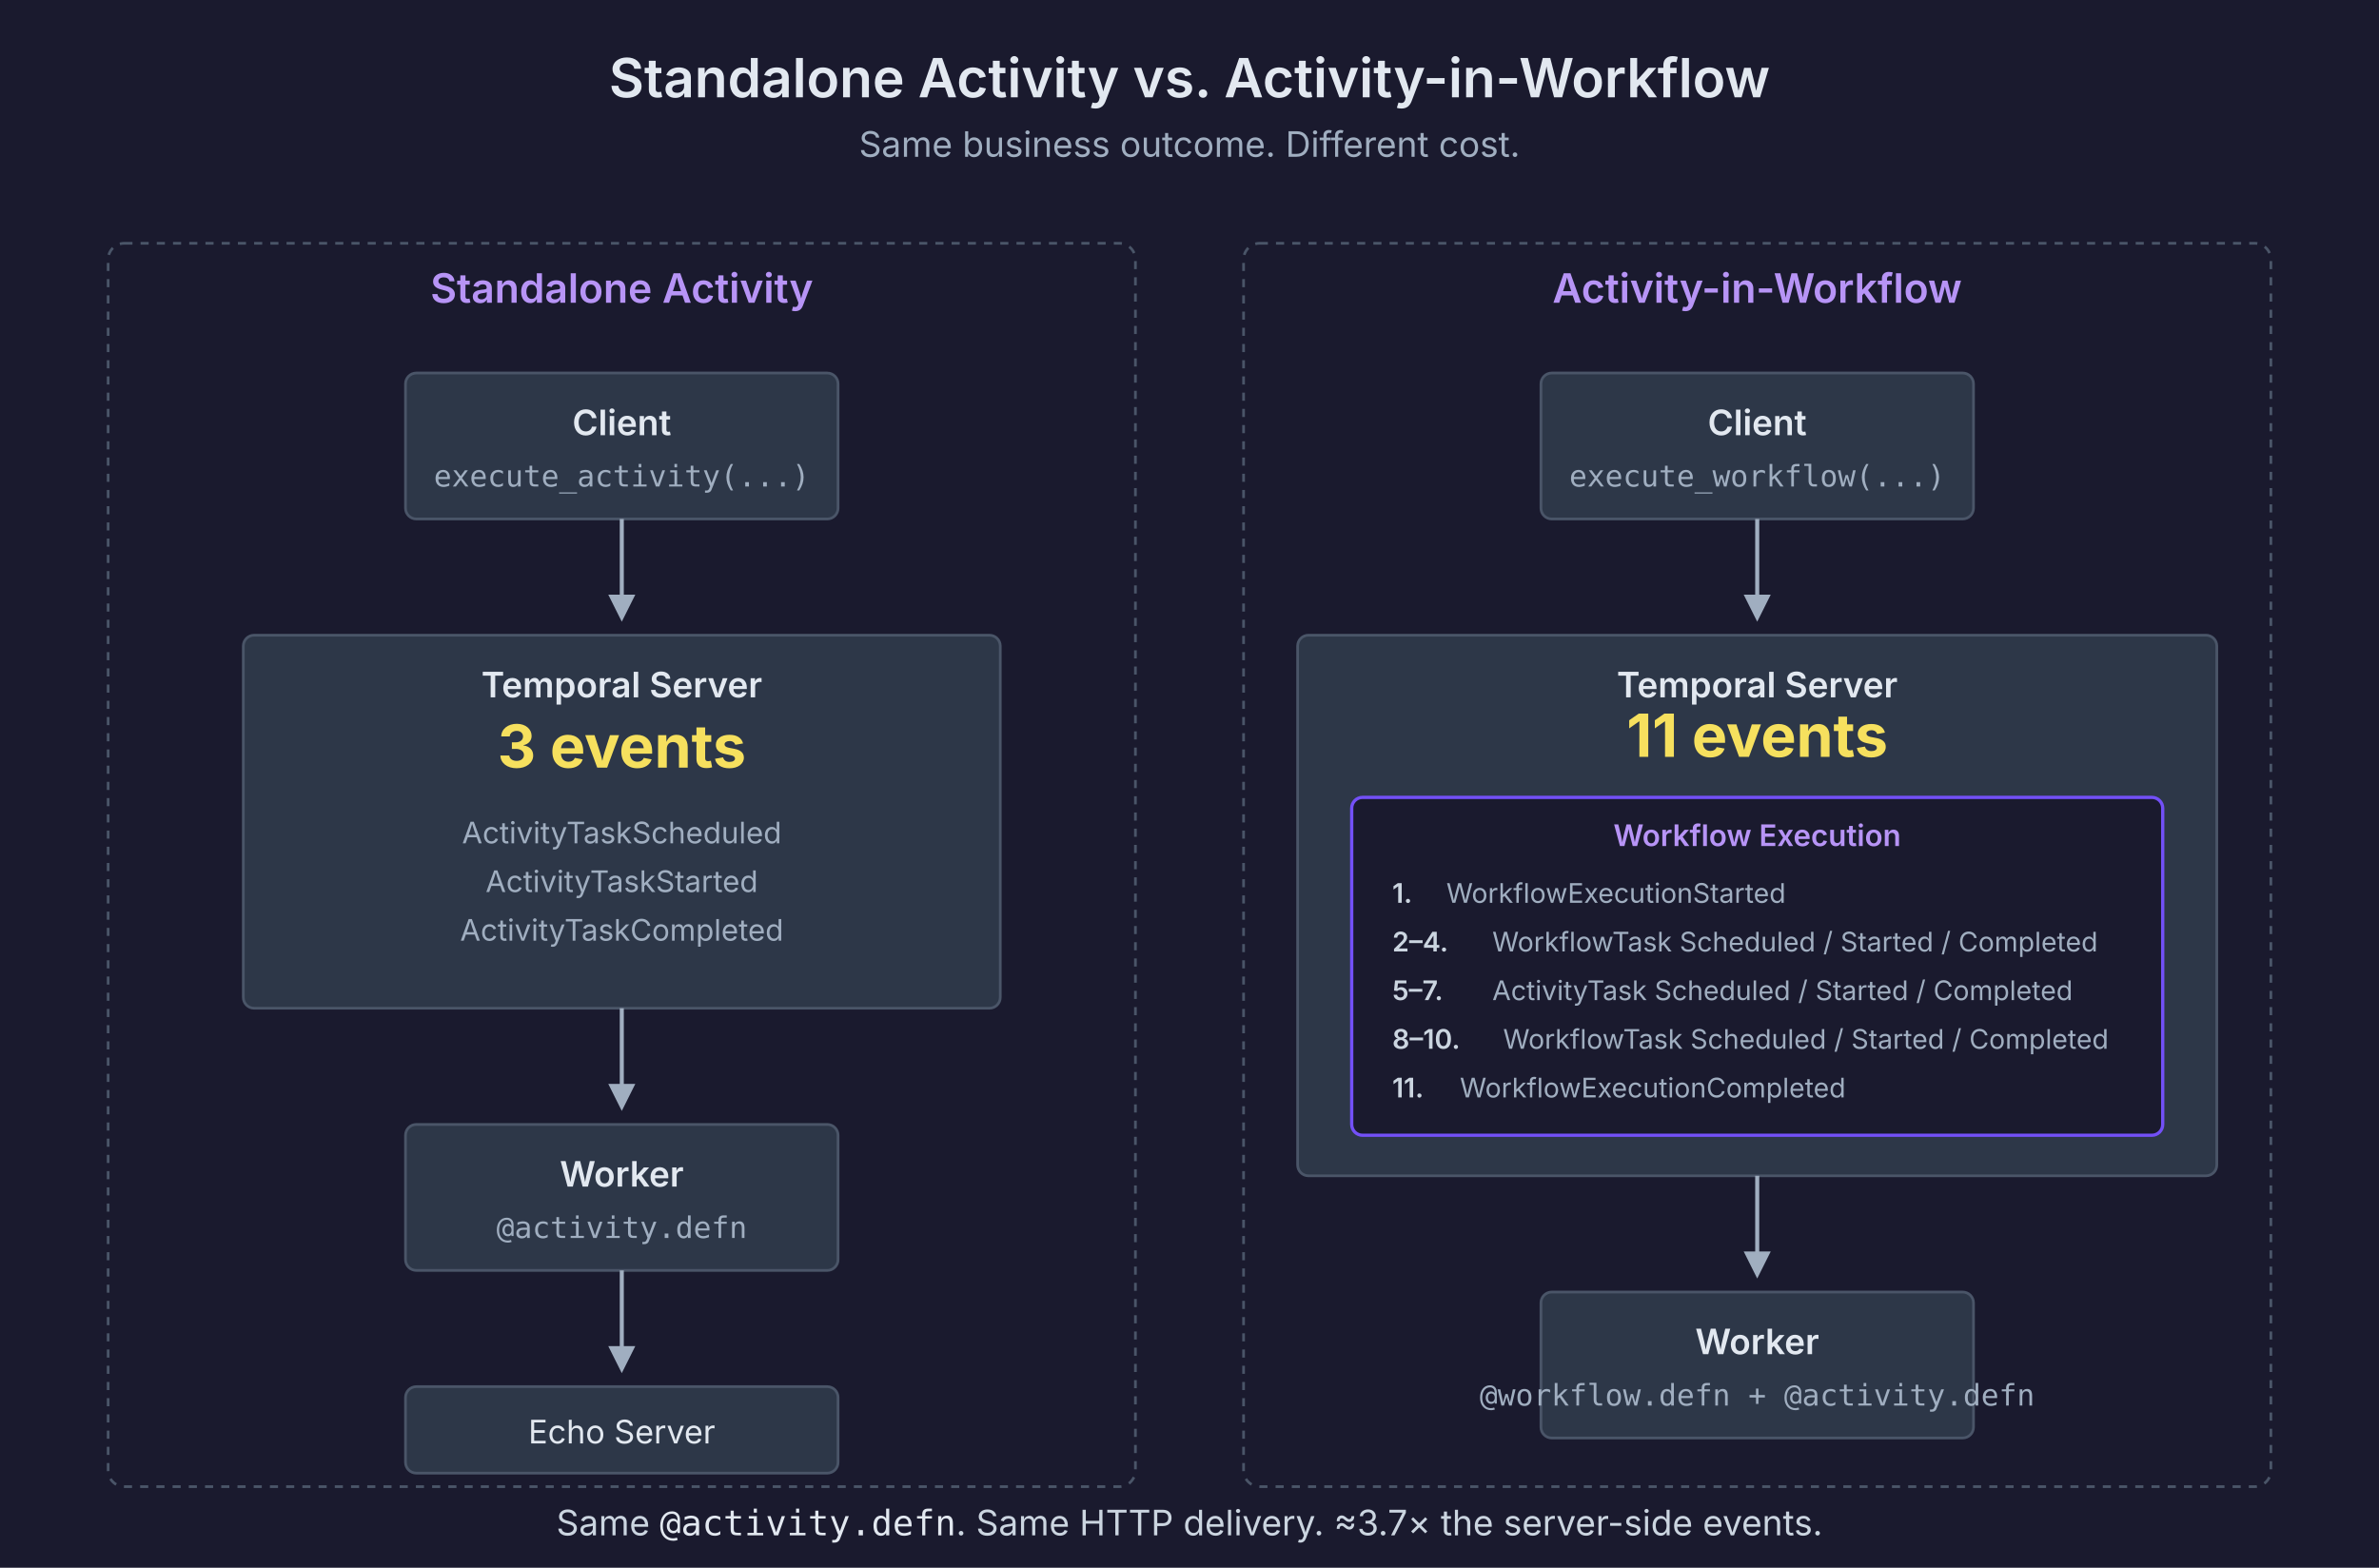
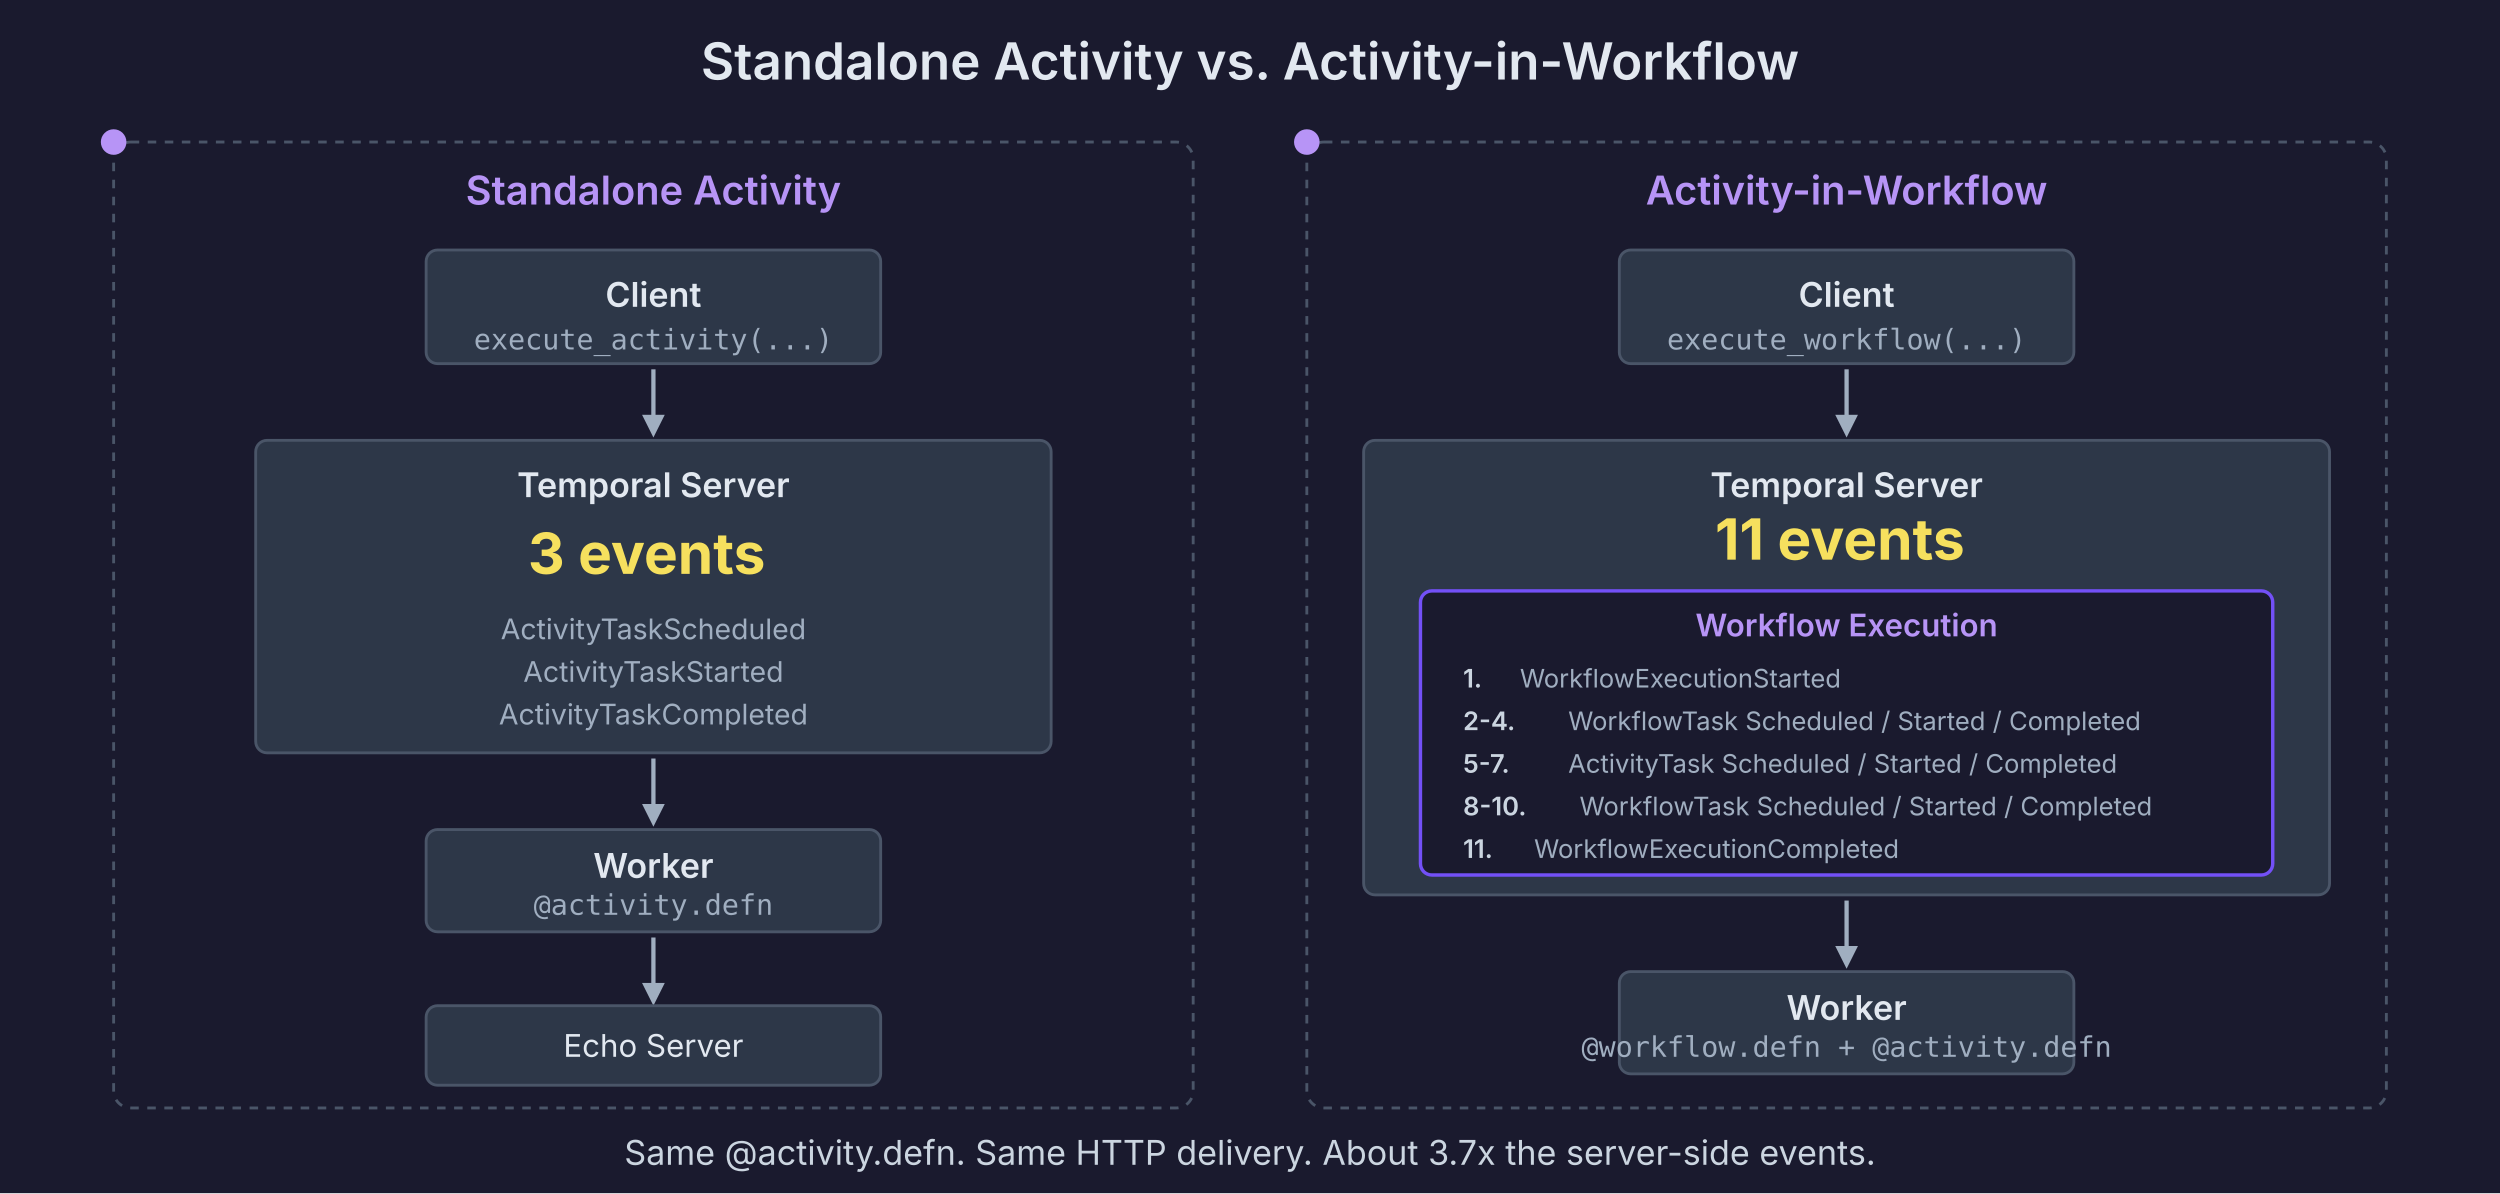
- <svg xmlns="http://www.w3.org/2000/svg" viewBox="0 0 880 580" font-family="system-ui, -apple-system, 'Segoe UI', sans-serif">
-   <rect width="880" height="580" fill="#1a1a2e" />
-   <text x="440" y="36" text-anchor="middle" fill="#e2e8f0" font-size="20" font-weight="600">
+ <svg xmlns="http://www.w3.org/2000/svg" viewBox="0 0 880 420" font-family="system-ui, -apple-system, 'Segoe UI', sans-serif">
+   <rect width="880" height="420" fill="#1a1a2e" />
+   <text x="440" y="28" text-anchor="middle" fill="#e2e8f0" font-size="18" font-weight="600">
    Standalone Activity vs. Activity-in-Workflow
  </text>
-   <text x="440" y="58" text-anchor="middle" fill="#a0aec0" font-size="13">
-     Same business outcome. Different cost.
-   </text>
-   <g transform="translate(40, 90)">
-     <rect x="0" y="0" width="380" height="460" fill="none" stroke="#4a5568" stroke-width="1" stroke-dasharray="3 3" rx="6" />
-     <text x="190" y="22" text-anchor="middle" fill="#b794f6" font-size="15" font-weight="600">Standalone Activity</text>
-     <rect x="110" y="48" width="160" height="54" fill="#2d3748" stroke="#4a5568" rx="4" />
-     <text x="190" y="71" text-anchor="middle" fill="#e2e8f0" font-size="13" font-weight="600">Client</text>
-     <text x="190" y="90" text-anchor="middle" fill="#a0aec0" font-size="11" font-family="ui-monospace, 'SF Mono', monospace">execute_activity(...)</text>
-     <line x1="190" y1="102" x2="190" y2="135" stroke="#a0aec0" stroke-width="1.5" />
-     <polygon points="185,130 190,140 195,130" fill="#a0aec0" />
-     <rect x="50" y="145" width="280" height="138" fill="#2d3748" stroke="#4a5568" rx="4" />
-     <text x="190" y="168" text-anchor="middle" fill="#e2e8f0" font-size="13" font-weight="600">Temporal Server</text>
-     <text x="190" y="194" text-anchor="middle" fill="#f6e05e" font-size="22" font-weight="700">3 events</text>
-     <text x="190" y="222" text-anchor="middle" fill="#a0aec0" font-size="11">ActivityTaskScheduled</text>
-     <text x="190" y="240" text-anchor="middle" fill="#a0aec0" font-size="11">ActivityTaskStarted</text>
-     <text x="190" y="258" text-anchor="middle" fill="#a0aec0" font-size="11">ActivityTaskCompleted</text>
-     <line x1="190" y1="283" x2="190" y2="316" stroke="#a0aec0" stroke-width="1.5" />
-     <polygon points="185,311 190,321 195,311" fill="#a0aec0" />
-     <rect x="110" y="326" width="160" height="54" fill="#2d3748" stroke="#4a5568" rx="4" />
-     <text x="190" y="349" text-anchor="middle" fill="#e2e8f0" font-size="13" font-weight="600">Worker</text>
-     <text x="190" y="368" text-anchor="middle" fill="#a0aec0" font-size="11" font-family="ui-monospace, 'SF Mono', monospace">@activity.defn</text>
-     <line x1="190" y1="380" x2="190" y2="413" stroke="#a0aec0" stroke-width="1.5" />
-     <polygon points="185,408 190,418 195,408" fill="#a0aec0" />
-     <rect x="110" y="423" width="160" height="32" fill="#2d3748" stroke="#4a5568" rx="4" />
-     <text x="190" y="444" text-anchor="middle" fill="#e2e8f0" font-size="12">Echo Server</text>
+   <g transform="translate(40, 50)">
+     <rect width="380" height="340" fill="none" stroke="#4a5568" stroke-dasharray="3 3" rx="6" />
+     <text x="190" y="22" text-anchor="middle" fill="#b794f6" font-size="14" font-weight="600">Standalone Activity</text>
+     <rect x="110" y="38" width="160" height="40" fill="#2d3748" stroke="#4a5568" rx="4" />
+     <text x="190" y="58" text-anchor="middle" fill="#e2e8f0" font-size="12" font-weight="600">Client</text>
+     <text x="190" y="73" text-anchor="middle" fill="#a0aec0" font-size="10" font-family="ui-monospace, monospace">execute_activity(...)</text>
+     <line x1="190" y1="80" x2="190" y2="100" stroke="#a0aec0" stroke-width="1.5" />
+     <polygon points="186,96 190,104 194,96" fill="#a0aec0" />
+     <rect x="50" y="105" width="280" height="110" fill="#2d3748" stroke="#4a5568" rx="4" />
+     <text x="190" y="125" text-anchor="middle" fill="#e2e8f0" font-size="12" font-weight="600">Temporal Server</text>
+     <text x="190" y="152" text-anchor="middle" fill="#f6e05e" font-size="20" font-weight="700">
+       3 events
+       <animate attributeName="opacity" values="1;0.55;1" dur="2.4s" repeatCount="indefinite" />
+     </text>
+     <text x="190" y="175" text-anchor="middle" fill="#a0aec0" font-size="10">ActivityTaskScheduled</text>
+     <text x="190" y="190" text-anchor="middle" fill="#a0aec0" font-size="10">ActivityTaskStarted</text>
+     <text x="190" y="205" text-anchor="middle" fill="#a0aec0" font-size="10">ActivityTaskCompleted</text>
+     <line x1="190" y1="217" x2="190" y2="237" stroke="#a0aec0" stroke-width="1.5" />
+     <polygon points="186,233 190,241 194,233" fill="#a0aec0" />
+     <rect x="110" y="242" width="160" height="36" fill="#2d3748" stroke="#4a5568" rx="4" />
+     <text x="190" y="259" text-anchor="middle" fill="#e2e8f0" font-size="12" font-weight="600">Worker</text>
+     <text x="190" y="272" text-anchor="middle" fill="#a0aec0" font-size="10" font-family="ui-monospace, monospace">@activity.defn</text>
+     <line x1="190" y1="280" x2="190" y2="300" stroke="#a0aec0" stroke-width="1.5" />
+     <polygon points="186,296 190,304 194,296" fill="#a0aec0" />
+     <rect x="110" y="304" width="160" height="28" fill="#2d3748" stroke="#4a5568" rx="4" />
+     <text x="190" y="322" text-anchor="middle" fill="#e2e8f0" font-size="11">Echo Server</text>
+     <circle r="4.5" fill="#b794f6">
+       <animate attributeName="cx" values="190" dur="3s" repeatCount="indefinite" />
+       <animate attributeName="cy" values="58;58;160;260;320" keyTimes="0;0.08;0.4;0.7;1" dur="3s" repeatCount="indefinite" />
+       <animate attributeName="opacity" values="0;1;1;1;0" keyTimes="0;0.08;0.5;0.9;1" dur="3s" repeatCount="indefinite" />
+     </circle>
  </g>
-   <g transform="translate(460, 90)">
-     <rect x="0" y="0" width="380" height="460" fill="none" stroke="#4a5568" stroke-width="1" stroke-dasharray="3 3" rx="6" />
-     <text x="190" y="22" text-anchor="middle" fill="#b794f6" font-size="15" font-weight="600">Activity-in-Workflow</text>
-     <rect x="110" y="48" width="160" height="54" fill="#2d3748" stroke="#4a5568" rx="4" />
-     <text x="190" y="71" text-anchor="middle" fill="#e2e8f0" font-size="13" font-weight="600">Client</text>
-     <text x="190" y="90" text-anchor="middle" fill="#a0aec0" font-size="11" font-family="ui-monospace, 'SF Mono', monospace">execute_workflow(...)</text>
-     <line x1="190" y1="102" x2="190" y2="135" stroke="#a0aec0" stroke-width="1.5" />
-     <polygon points="185,130 190,140 195,130" fill="#a0aec0" />
-     <rect x="20" y="145" width="340" height="200" fill="#2d3748" stroke="#4a5568" rx="4" />
-     <text x="190" y="168" text-anchor="middle" fill="#e2e8f0" font-size="13" font-weight="600">Temporal Server</text>
-     <text x="190" y="190" text-anchor="middle" fill="#f6e05e" font-size="22" font-weight="700">11 events</text>
-     <rect x="40" y="205" width="300" height="125" fill="#1a1a2e" stroke="#7350f7" stroke-width="1.2" rx="4" />
-     <text x="190" y="223" text-anchor="middle" fill="#b794f6" font-size="11" font-weight="600">Workflow Execution</text>
-     <text x="55" y="244" fill="#cbd5e0" font-size="10" font-weight="600">1.</text>
-     <text x="75" y="244" fill="#a0aec0" font-size="10">WorkflowExecutionStarted</text>
-     <text x="55" y="262" fill="#cbd5e0" font-size="10" font-weight="600">2–4.</text>
-     <text x="92" y="262" fill="#a0aec0" font-size="10">WorkflowTask Scheduled / Started / Completed</text>
-     <text x="55" y="280" fill="#cbd5e0" font-size="10" font-weight="600">5–7.</text>
-     <text x="92" y="280" fill="#a0aec0" font-size="10">ActivityTask Scheduled / Started / Completed</text>
-     <text x="55" y="298" fill="#cbd5e0" font-size="10" font-weight="600">8–10.</text>
-     <text x="96" y="298" fill="#a0aec0" font-size="10">WorkflowTask Scheduled / Started / Completed</text>
-     <text x="55" y="316" fill="#cbd5e0" font-size="10" font-weight="600">11.</text>
-     <text x="80" y="316" fill="#a0aec0" font-size="10">WorkflowExecutionCompleted</text>
-     <line x1="190" y1="345" x2="190" y2="378" stroke="#a0aec0" stroke-width="1.5" />
-     <polygon points="185,373 190,383 195,373" fill="#a0aec0" />
-     <rect x="110" y="388" width="160" height="54" fill="#2d3748" stroke="#4a5568" rx="4" />
-     <text x="190" y="411" text-anchor="middle" fill="#e2e8f0" font-size="13" font-weight="600">Worker</text>
-     <text x="190" y="430" text-anchor="middle" fill="#a0aec0" font-size="11" font-family="ui-monospace, 'SF Mono', monospace">@workflow.defn + @activity.defn</text>
+   <g transform="translate(460, 50)">
+     <rect width="380" height="340" fill="none" stroke="#4a5568" stroke-dasharray="3 3" rx="6" />
+     <text x="190" y="22" text-anchor="middle" fill="#b794f6" font-size="14" font-weight="600">Activity-in-Workflow</text>
+     <rect x="110" y="38" width="160" height="40" fill="#2d3748" stroke="#4a5568" rx="4" />
+     <text x="190" y="58" text-anchor="middle" fill="#e2e8f0" font-size="12" font-weight="600">Client</text>
+     <text x="190" y="73" text-anchor="middle" fill="#a0aec0" font-size="10" font-family="ui-monospace, monospace">execute_workflow(...)</text>
+     <line x1="190" y1="80" x2="190" y2="100" stroke="#a0aec0" stroke-width="1.5" />
+     <polygon points="186,96 190,104 194,96" fill="#a0aec0" />
+     <rect x="20" y="105" width="340" height="160" fill="#2d3748" stroke="#4a5568" rx="4" />
+     <text x="190" y="125" text-anchor="middle" fill="#e2e8f0" font-size="12" font-weight="600">Temporal Server</text>
+     <text x="190" y="147" text-anchor="middle" fill="#f6e05e" font-size="20" font-weight="700">
+       11 events
+       <animate attributeName="opacity" values="1;0.55;1" dur="2.4s" repeatCount="indefinite" />
+     </text>
+     <rect x="40" y="158" width="300" height="100" fill="#1a1a2e" stroke="#7350f7" stroke-width="1.2" rx="4" />
+     <text x="190" y="174" text-anchor="middle" fill="#b794f6" font-size="11" font-weight="600">Workflow Execution</text>
+     <text x="55" y="192" fill="#cbd5e0" font-size="9" font-weight="600">1.</text>
+     <text x="75" y="192" fill="#a0aec0" font-size="9">WorkflowExecutionStarted</text>
+     <text x="55" y="207" fill="#cbd5e0" font-size="9" font-weight="600">2-4.</text>
+     <text x="92" y="207" fill="#a0aec0" font-size="9">WorkflowTask Scheduled / Started / Completed</text>
+     <text x="55" y="222" fill="#cbd5e0" font-size="9" font-weight="600">5-7.</text>
+     <text x="92" y="222" fill="#a0aec0" font-size="9">ActivityTask Scheduled / Started / Completed</text>
+     <text x="55" y="237" fill="#cbd5e0" font-size="9" font-weight="600">8-10.</text>
+     <text x="96" y="237" fill="#a0aec0" font-size="9">WorkflowTask Scheduled / Started / Completed</text>
+     <text x="55" y="252" fill="#cbd5e0" font-size="9" font-weight="600">11.</text>
+     <text x="80" y="252" fill="#a0aec0" font-size="9">WorkflowExecutionCompleted</text>
+     <line x1="190" y1="267" x2="190" y2="287" stroke="#a0aec0" stroke-width="1.5" />
+     <polygon points="186,283 190,291 194,283" fill="#a0aec0" />
+     <rect x="110" y="292" width="160" height="36" fill="#2d3748" stroke="#4a5568" rx="4" />
+     <text x="190" y="309" text-anchor="middle" fill="#e2e8f0" font-size="12" font-weight="600">Worker</text>
+     <text x="190" y="322" text-anchor="middle" fill="#a0aec0" font-size="10" font-family="ui-monospace, monospace">@workflow.defn + @activity.defn</text>
+     <circle r="4.5" fill="#b794f6">
+       <animate attributeName="cx" values="190" dur="3s" repeatCount="indefinite" />
+       <animate attributeName="cy" values="58;58;180;210;240;305;310" keyTimes="0;0.06;0.25;0.45;0.65;0.92;1" dur="3s" repeatCount="indefinite" />
+       <animate attributeName="opacity" values="0;1;1;1;1;1;0" keyTimes="0;0.06;0.25;0.45;0.65;0.92;1" dur="3s" repeatCount="indefinite" />
+     </circle>
  </g>
-   <text x="440" y="568" text-anchor="middle" fill="#cbd5e0" font-size="13">
-     Same <tspan font-family="ui-monospace, monospace" fill="#e2e8f0">@activity.defn</tspan>.  Same HTTP delivery.  ≈3.7× the server-side events.
+   <text x="440" y="410" text-anchor="middle" fill="#cbd5e0" font-size="12">
+     Same @activity.defn. Same HTTP delivery. About 3.7x the server-side events.
  </text>
</svg>
